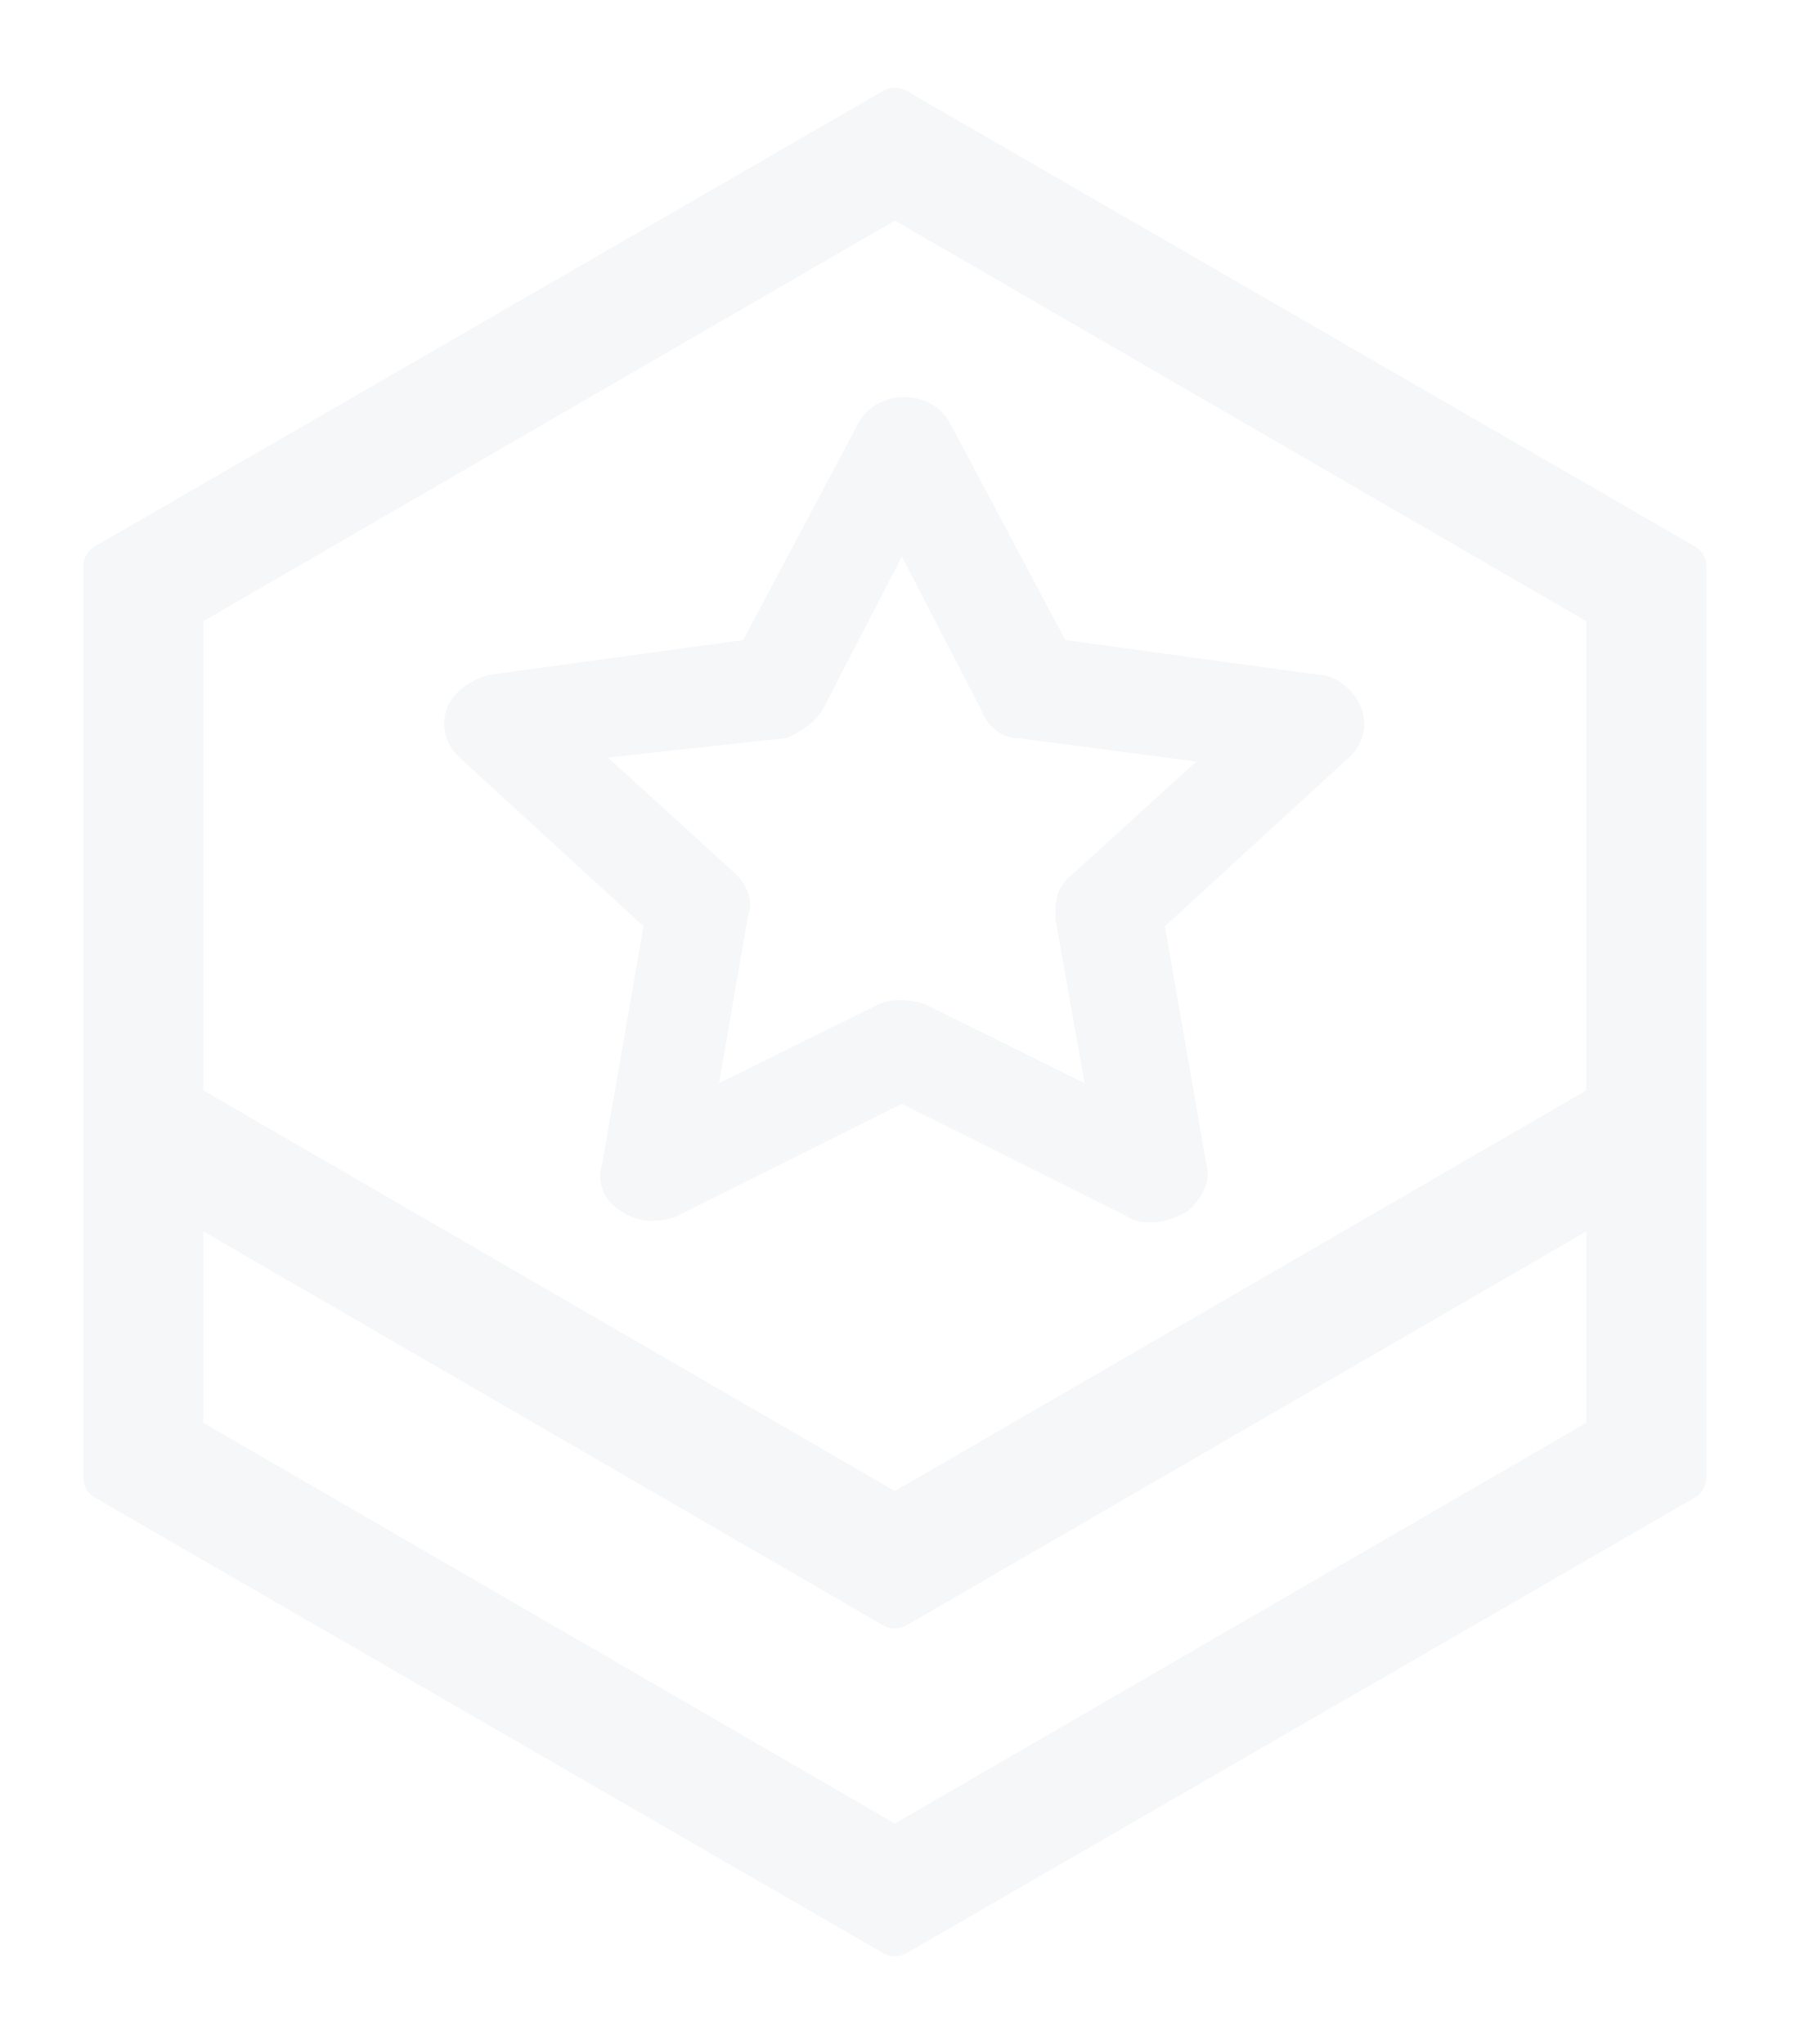
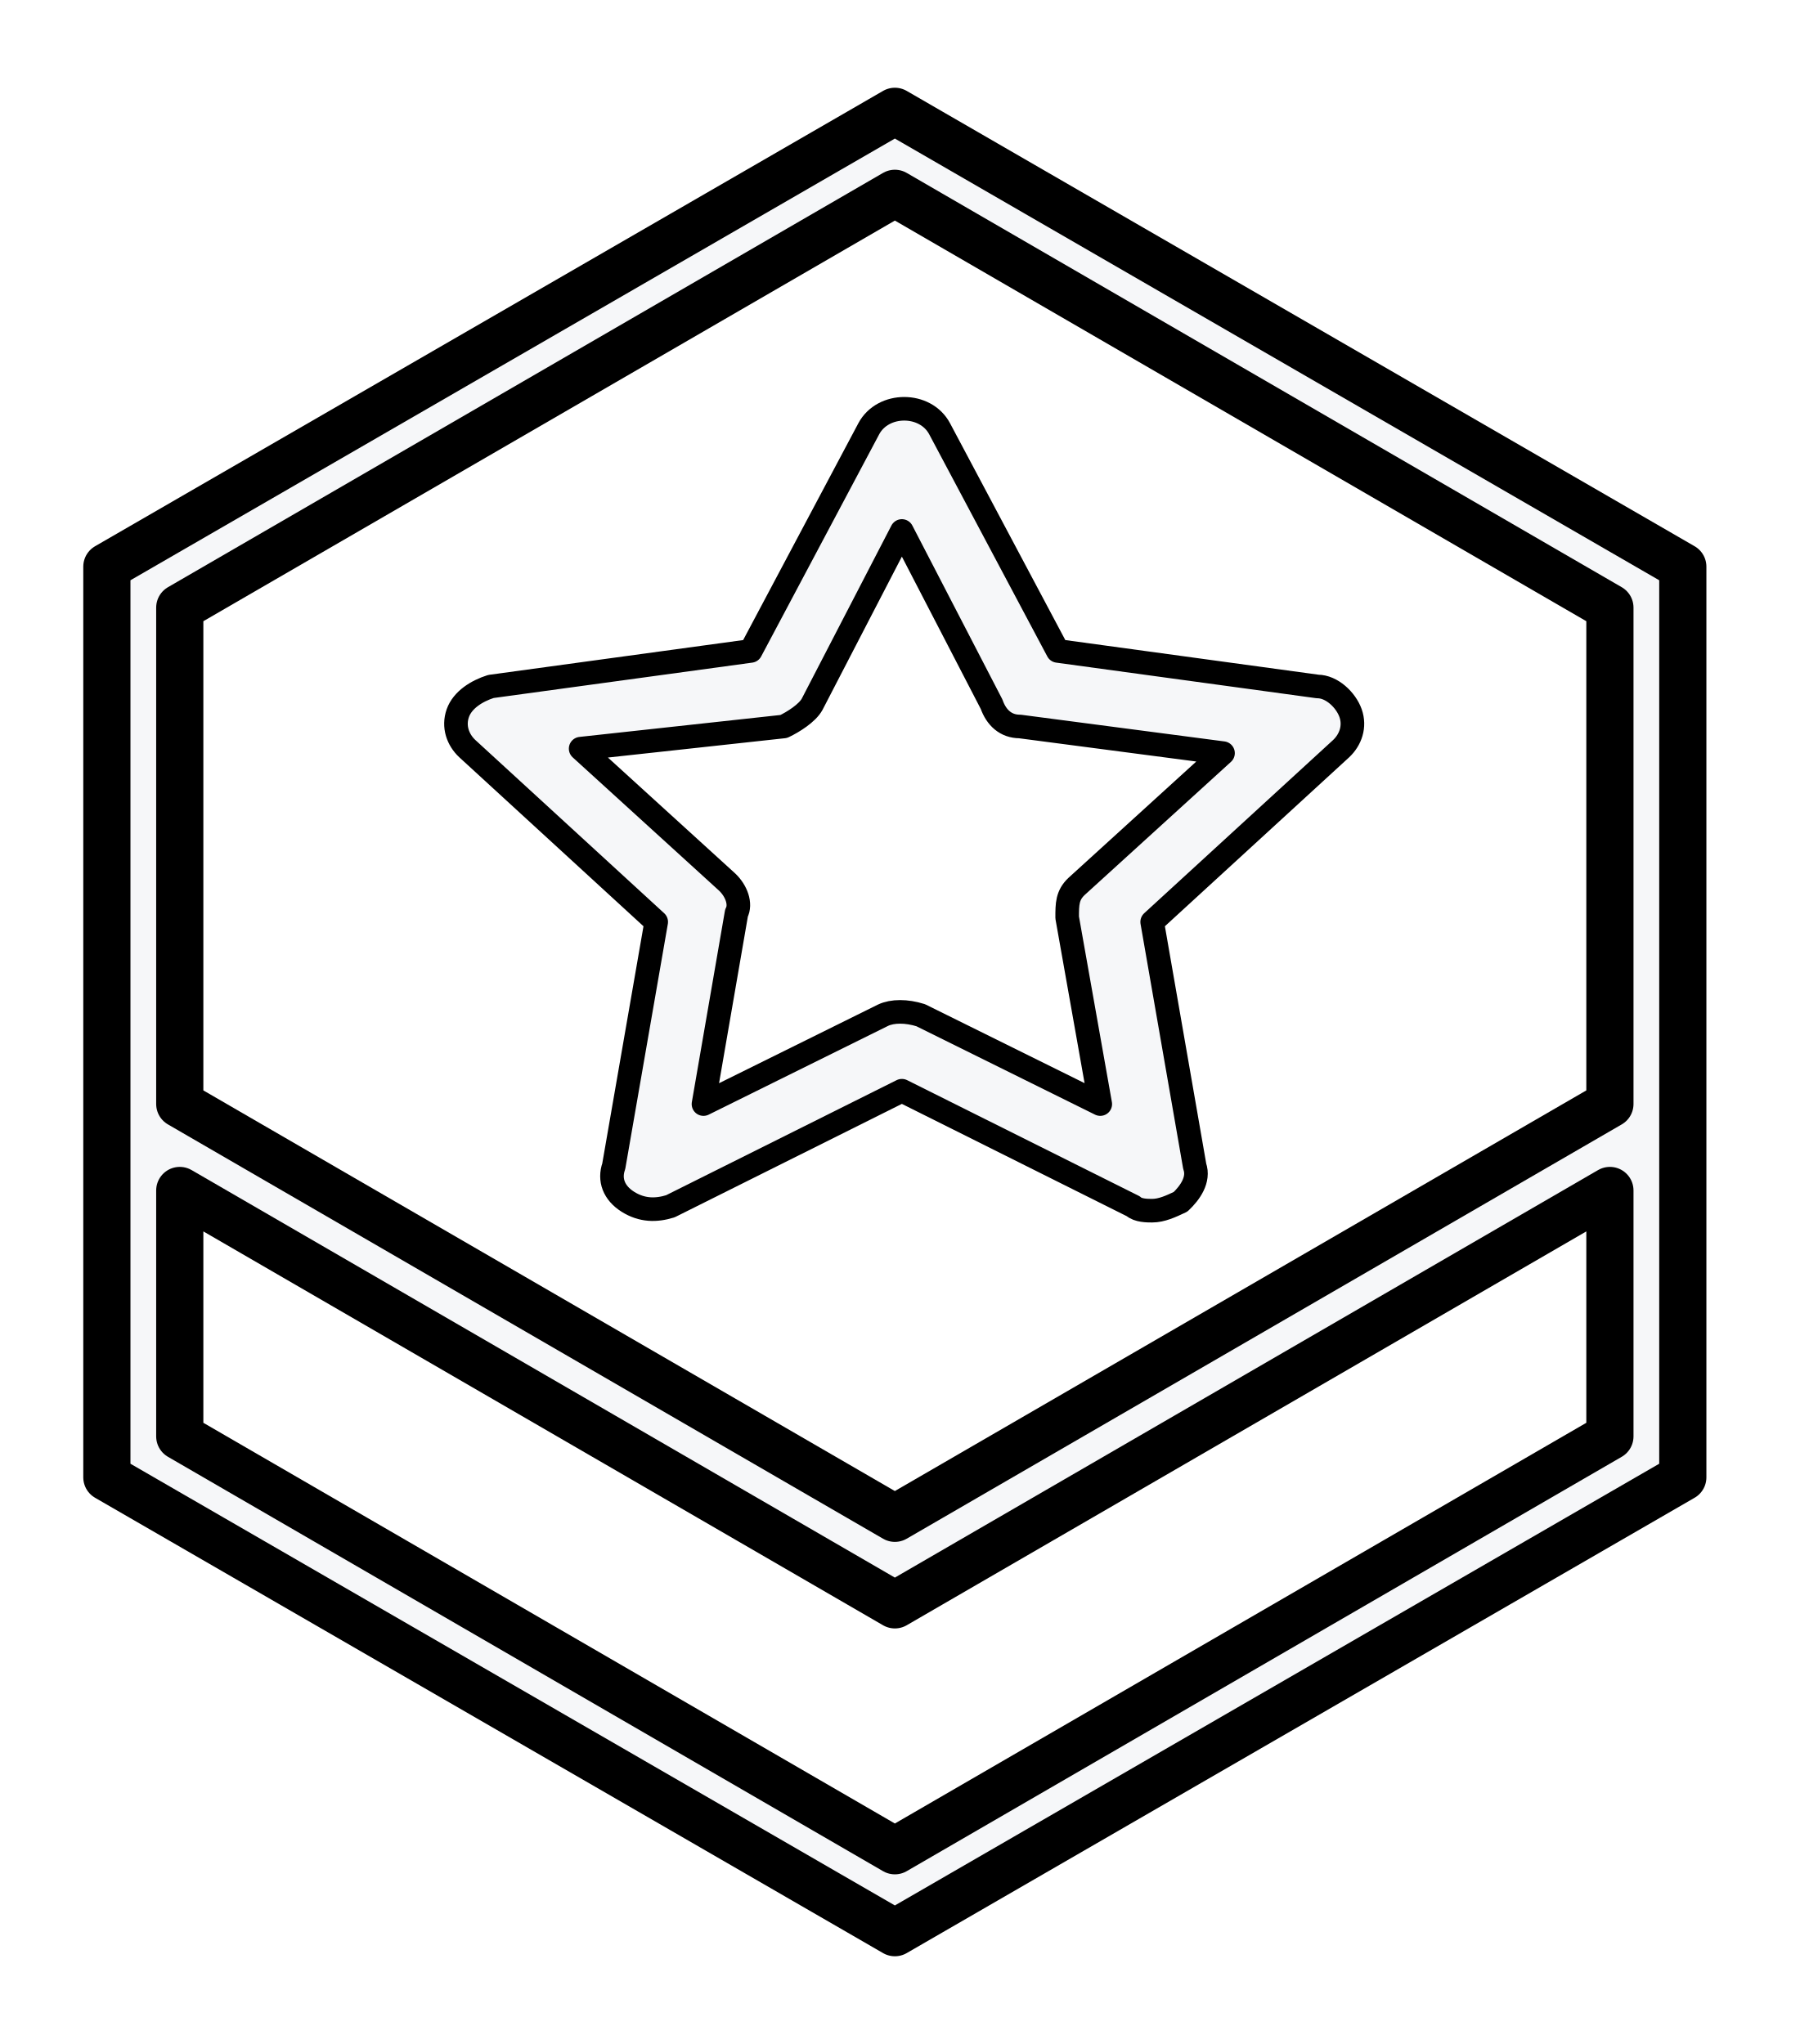
<svg xmlns="http://www.w3.org/2000/svg" width="23" height="26" viewBox="0 0 23 26" fill="none">
-   <path d="M1.359 7.208V18.792L11.38 24.584L21.4 18.792V7.208L11.38 1.416L1.359 7.208ZM11.38 23.542L2.286 18.271V15.143L11.38 20.414L20.473 15.143V18.271L11.38 23.542ZM20.473 14.043L11.38 19.313L2.286 14.043V7.729L11.38 2.459L20.473 7.729V14.043Z" fill="#F6F7F9" stroke="#F6F7F9" stroke-width="0.6" stroke-linejoin="round" />
-   <path d="M14.652 15.4C14.592 15.4 14.472 15.4 14.412 15.344L11.469 13.874L8.525 15.344C8.345 15.4 8.165 15.4 7.985 15.287C7.805 15.174 7.745 15.005 7.805 14.835L8.345 11.727L5.943 9.523C5.822 9.41 5.762 9.241 5.822 9.071C5.882 8.902 6.063 8.789 6.243 8.732L9.547 8.28L11.048 5.454C11.229 5.115 11.769 5.115 11.949 5.454L13.451 8.28L16.755 8.732C16.935 8.732 17.115 8.902 17.175 9.071C17.235 9.241 17.175 9.41 17.055 9.523L14.652 11.727L15.193 14.835C15.253 15.005 15.133 15.174 15.013 15.287C14.893 15.344 14.773 15.4 14.652 15.4ZM7.384 9.523L9.246 11.219C9.366 11.332 9.426 11.501 9.366 11.614L8.946 14.044L11.229 12.914C11.349 12.857 11.529 12.857 11.709 12.914L13.992 14.044L13.571 11.671C13.571 11.501 13.571 11.388 13.691 11.275L15.553 9.58L12.97 9.241C12.79 9.241 12.67 9.128 12.61 8.958L11.469 6.754L10.328 8.958C10.267 9.071 10.087 9.184 9.967 9.241L7.384 9.523Z" fill="#F6F7F9" stroke="#F6F7F9" stroke-width="0.3" stroke-linejoin="round" />
+   <path d="M1.359 7.208V18.792L11.38 24.584L21.4 18.792V7.208L11.38 1.416L1.359 7.208ZM11.38 23.542L2.286 18.271V15.143L11.38 20.414L20.473 15.143V18.271L11.38 23.542ZM20.473 14.043L11.38 19.313L2.286 14.043V7.729L11.38 2.459L20.473 7.729V14.043Z" fill="#F6F7F9" stroke="currentColor" stroke-width="0.6" stroke-linejoin="round" />
+   <path d="M14.652 15.4C14.592 15.4 14.472 15.4 14.412 15.344L11.469 13.874L8.525 15.344C8.345 15.4 8.165 15.4 7.985 15.287C7.805 15.174 7.745 15.005 7.805 14.835L8.345 11.727L5.943 9.523C5.822 9.41 5.762 9.241 5.822 9.071C5.882 8.902 6.063 8.789 6.243 8.732L9.547 8.28L11.048 5.454C11.229 5.115 11.769 5.115 11.949 5.454L13.451 8.28L16.755 8.732C16.935 8.732 17.115 8.902 17.175 9.071C17.235 9.241 17.175 9.41 17.055 9.523L14.652 11.727L15.193 14.835C15.253 15.005 15.133 15.174 15.013 15.287C14.893 15.344 14.773 15.4 14.652 15.4ZM7.384 9.523L9.246 11.219C9.366 11.332 9.426 11.501 9.366 11.614L8.946 14.044L11.229 12.914C11.349 12.857 11.529 12.857 11.709 12.914L13.992 14.044L13.571 11.671C13.571 11.501 13.571 11.388 13.691 11.275L15.553 9.58L12.97 9.241C12.79 9.241 12.67 9.128 12.61 8.958L11.469 6.754L10.328 8.958C10.267 9.071 10.087 9.184 9.967 9.241L7.384 9.523Z" fill="#F6F7F9" stroke="currentColor" stroke-width="0.3" stroke-linejoin="round" />
</svg>
